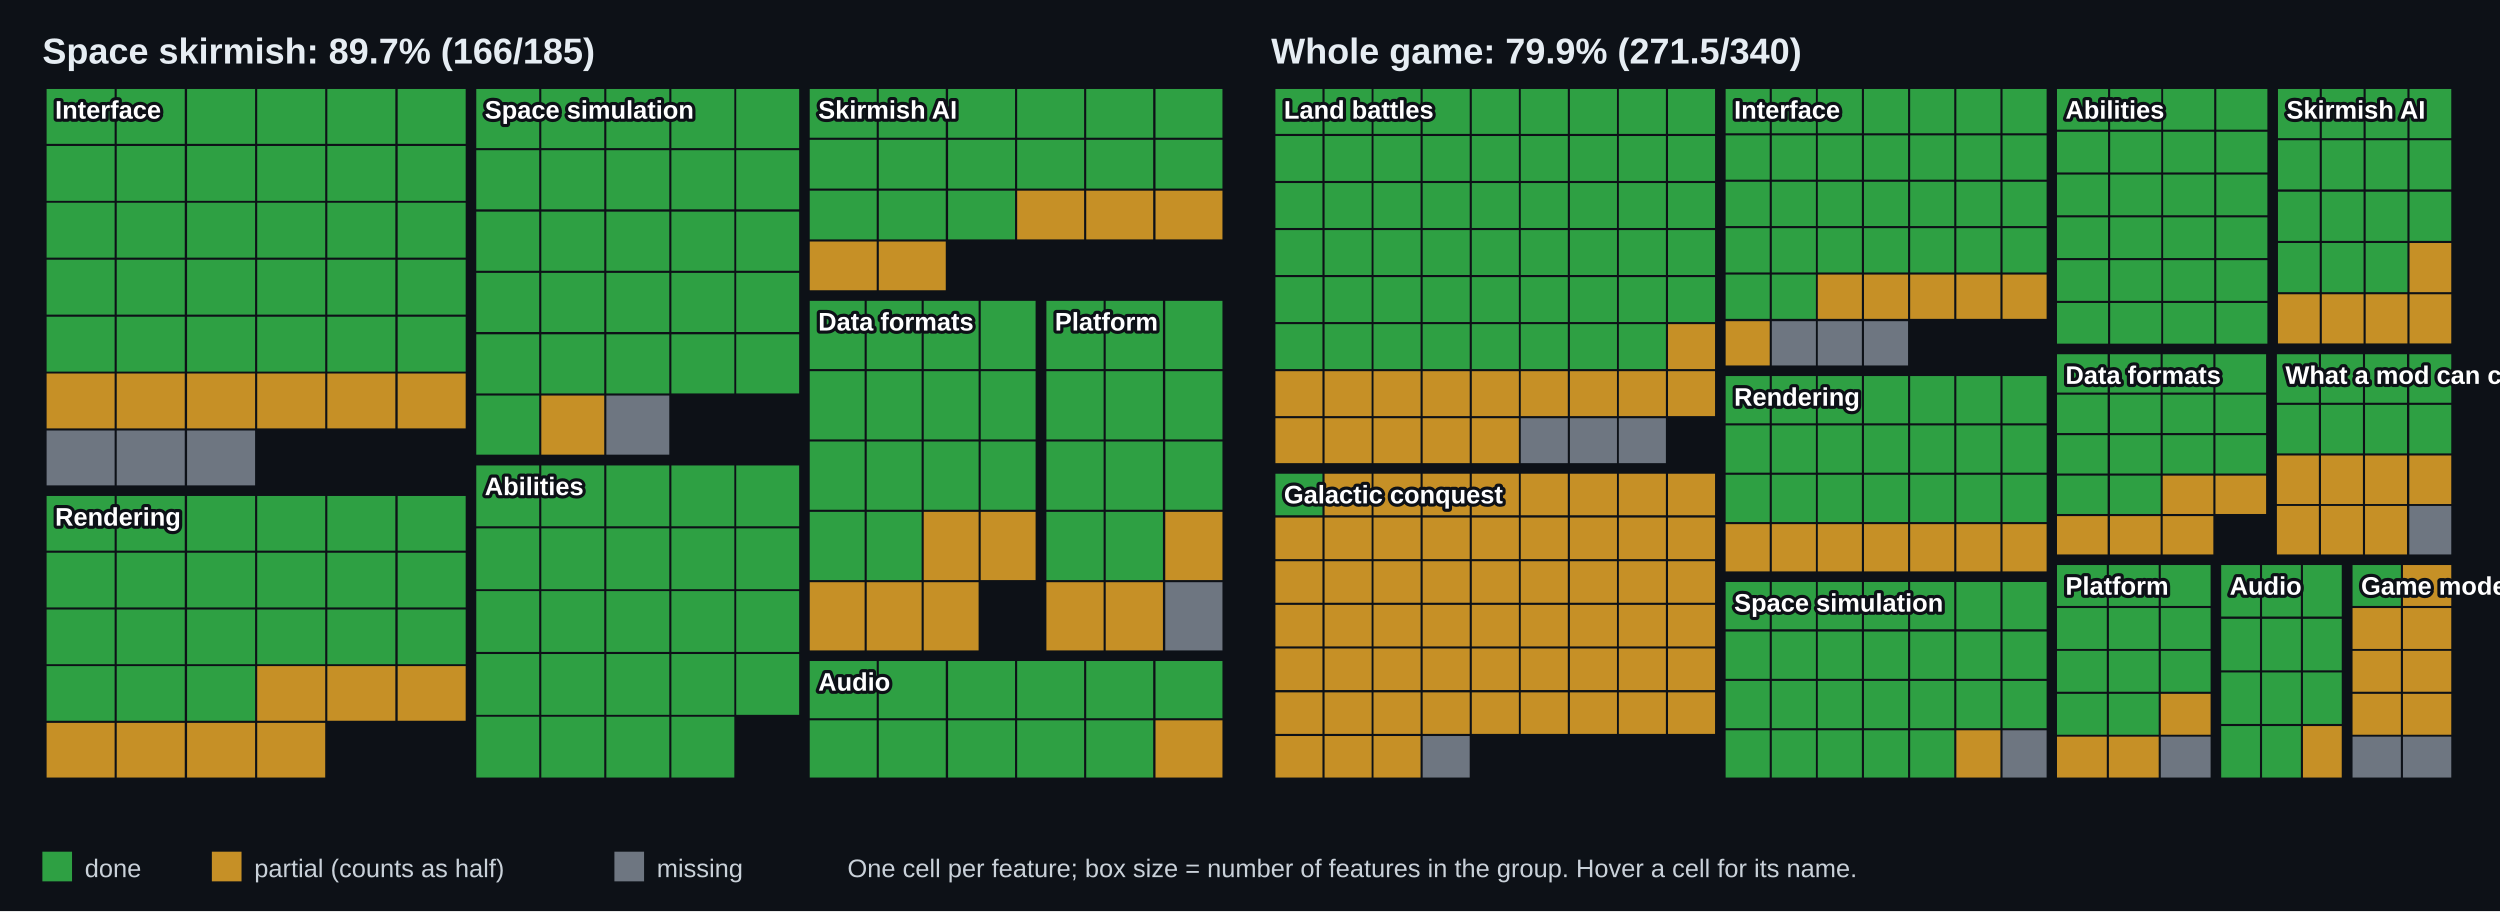
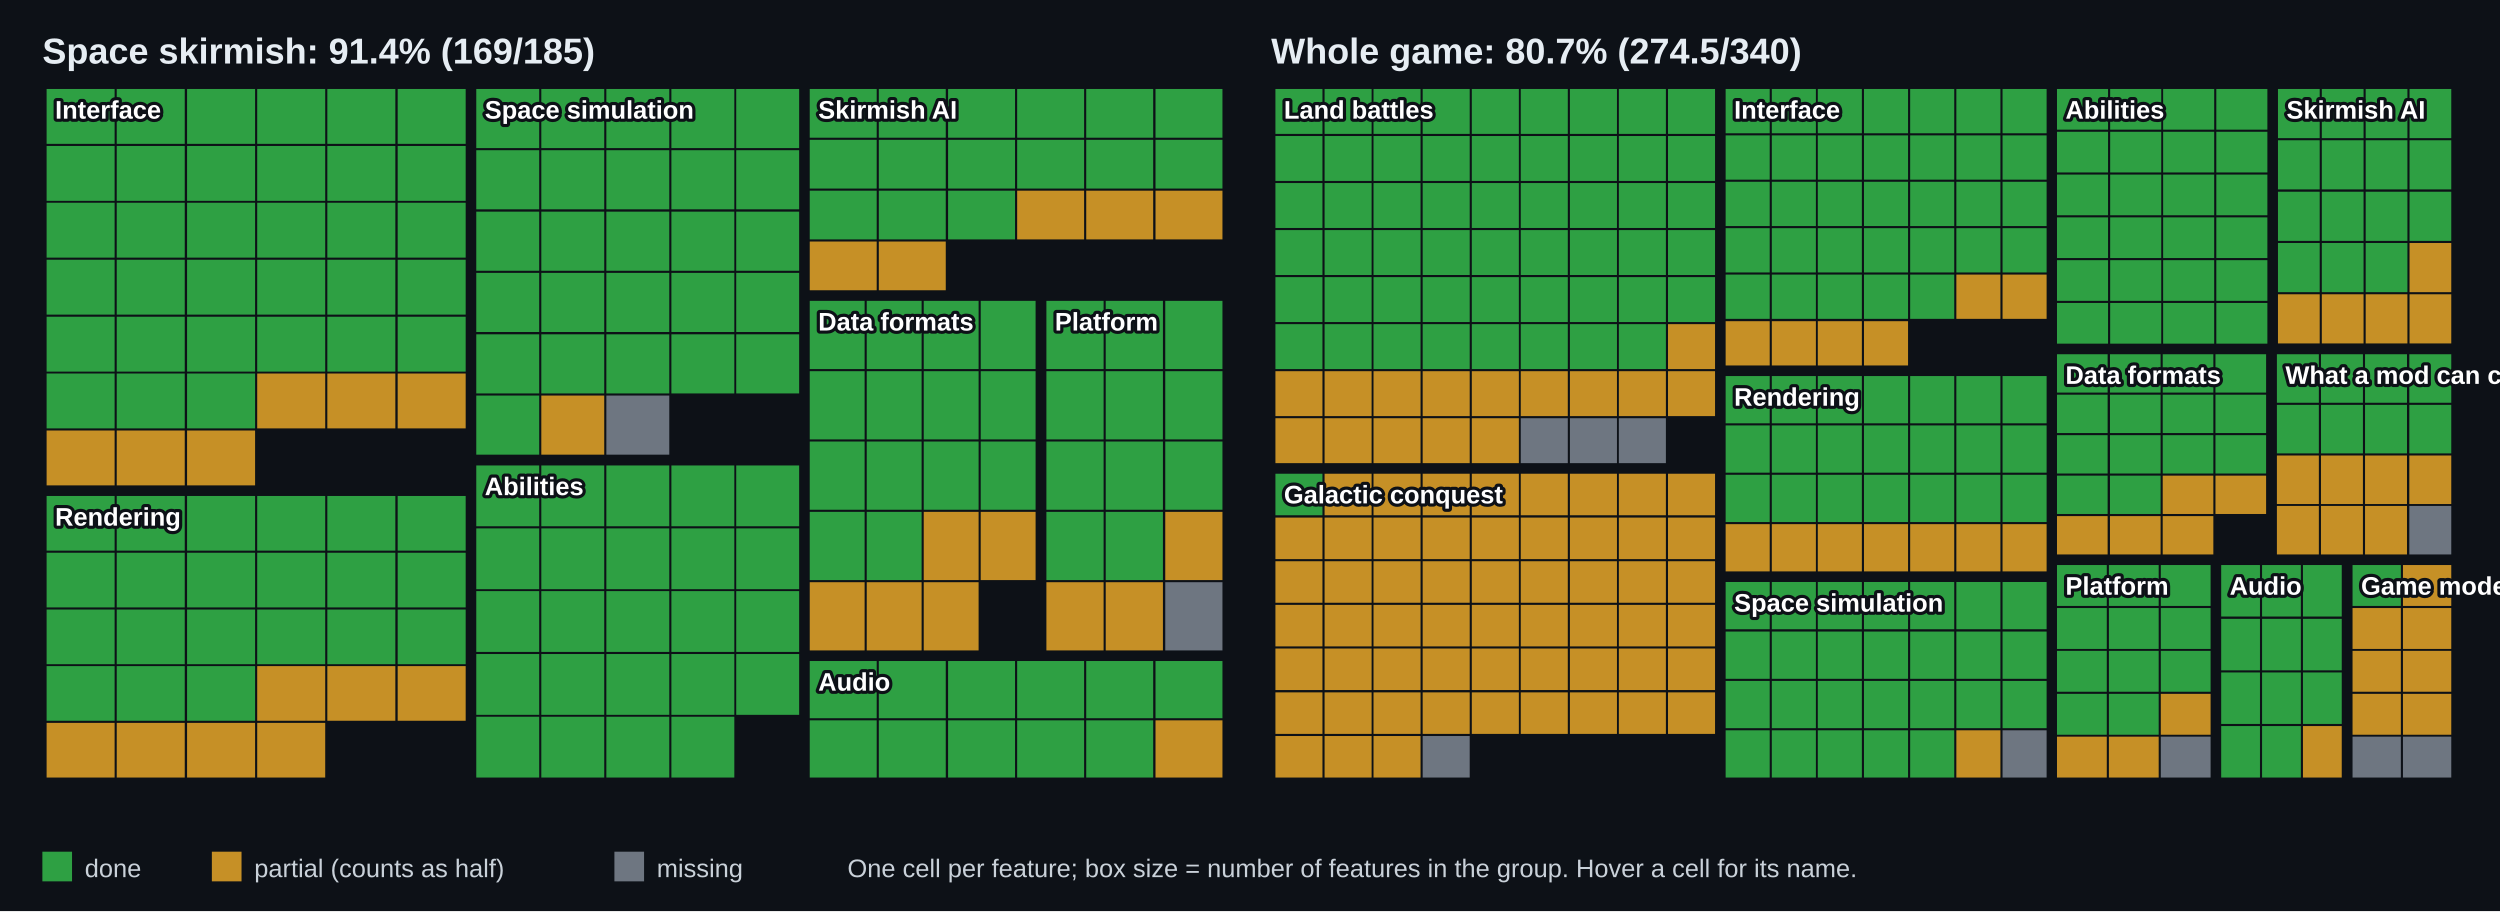
<svg xmlns="http://www.w3.org/2000/svg" viewBox="0 0 1180 430" width="1180" height="430" font-family="Segoe UI, Arial, sans-serif">
  <style>.title{font-size:17px;font-weight:700;fill:#e6edf3}.lab{font-size:12px;font-weight:700;fill:#fff}.lab.bg{stroke:#0d1117;stroke-width:3px;stroke-linejoin:round}.key{font-size:12px;fill:#c9d1d9}</style>
  <rect width="1180" height="430" fill="#0d1117" />
-   <text x="20" y="30" class="title">Space skirmish: 89.7% (166/185)</text>
+   <text x="20" y="30" class="title">Space skirmish: 91.4% (169/185)</text>
  <rect x="20" y="40" width="560" height="330" fill="#0d1117" />
  <rect x="22.0" y="42.0" width="32.1" height="25.9" fill="#2ea043" />
  <rect x="55.1" y="42.0" width="32.1" height="25.9" fill="#2ea043" />
  <rect x="88.3" y="42.0" width="32.1" height="25.9" fill="#2ea043" />
  <rect x="121.4" y="42.0" width="32.1" height="25.9" fill="#2ea043" />
  <rect x="154.5" y="42.0" width="32.1" height="25.9" fill="#2ea043" />
  <rect x="187.7" y="42.0" width="32.1" height="25.9" fill="#2ea043" />
  <rect x="22.0" y="68.9" width="32.1" height="25.9" fill="#2ea043" />
  <rect x="55.1" y="68.9" width="32.1" height="25.9" fill="#2ea043" />
  <rect x="88.3" y="68.9" width="32.1" height="25.9" fill="#2ea043" />
  <rect x="121.4" y="68.9" width="32.1" height="25.9" fill="#2ea043" />
  <rect x="154.5" y="68.9" width="32.1" height="25.9" fill="#2ea043" />
  <rect x="187.7" y="68.9" width="32.1" height="25.9" fill="#2ea043" />
  <rect x="22.0" y="95.7" width="32.1" height="25.9" fill="#2ea043" />
  <rect x="55.1" y="95.7" width="32.1" height="25.9" fill="#2ea043" />
  <rect x="88.3" y="95.7" width="32.1" height="25.9" fill="#2ea043" />
  <rect x="121.4" y="95.7" width="32.1" height="25.9" fill="#2ea043" />
  <rect x="154.5" y="95.7" width="32.1" height="25.9" fill="#2ea043" />
  <rect x="187.7" y="95.7" width="32.1" height="25.9" fill="#2ea043" />
  <rect x="22.0" y="122.6" width="32.1" height="25.9" fill="#2ea043" />
  <rect x="55.1" y="122.6" width="32.1" height="25.9" fill="#2ea043" />
  <rect x="88.3" y="122.6" width="32.1" height="25.9" fill="#2ea043" />
  <rect x="121.4" y="122.6" width="32.1" height="25.9" fill="#2ea043" />
  <rect x="154.5" y="122.6" width="32.1" height="25.9" fill="#2ea043" />
  <rect x="187.7" y="122.6" width="32.1" height="25.9" fill="#2ea043" />
  <rect x="22.0" y="149.5" width="32.1" height="25.9" fill="#2ea043" />
  <rect x="55.1" y="149.5" width="32.1" height="25.9" fill="#2ea043" />
  <rect x="88.3" y="149.5" width="32.1" height="25.9" fill="#2ea043" />
  <rect x="121.4" y="149.5" width="32.1" height="25.9" fill="#2ea043" />
  <rect x="154.5" y="149.5" width="32.1" height="25.9" fill="#2ea043" />
  <rect x="187.7" y="149.5" width="32.1" height="25.9" fill="#2ea043" />
-   <rect x="22.0" y="176.3" width="32.1" height="25.9" fill="#c69026" />
-   <rect x="55.1" y="176.3" width="32.1" height="25.9" fill="#c69026" />
-   <rect x="88.3" y="176.3" width="32.1" height="25.9" fill="#c69026" />
+   <rect x="22.0" y="176.3" width="32.1" height="25.9" fill="#2ea043" />
+   <rect x="55.1" y="176.3" width="32.1" height="25.9" fill="#2ea043" />
+   <rect x="88.3" y="176.3" width="32.1" height="25.9" fill="#2ea043" />
  <rect x="121.4" y="176.3" width="32.1" height="25.9" fill="#c69026" />
  <rect x="154.5" y="176.3" width="32.1" height="25.9" fill="#c69026" />
  <rect x="187.7" y="176.3" width="32.1" height="25.9" fill="#c69026" />
-   <rect x="22.0" y="203.2" width="32.1" height="25.9" fill="#6e7681" />
-   <rect x="55.1" y="203.2" width="32.1" height="25.9" fill="#6e7681" />
-   <rect x="88.3" y="203.2" width="32.1" height="25.9" fill="#6e7681" />
+   <rect x="22.0" y="203.2" width="32.1" height="25.9" fill="#c69026" />
+   <rect x="55.1" y="203.2" width="32.1" height="25.9" fill="#c69026" />
+   <rect x="88.3" y="203.2" width="32.1" height="25.9" fill="#c69026" />
  <rect x="20.0" y="40.0" width="202.8" height="192.1" fill="none" stroke="#0d1117" stroke-width="3" />
  <text x="26.0" y="56.0" class="lab bg">Interface</text>
  <text x="26.0" y="56.0" class="lab">Interface</text>
  <rect x="22.0" y="234.1" width="32.1" height="25.8" fill="#2ea043" />
  <rect x="55.1" y="234.1" width="32.1" height="25.8" fill="#2ea043" />
  <rect x="88.3" y="234.1" width="32.1" height="25.8" fill="#2ea043" />
  <rect x="121.4" y="234.1" width="32.1" height="25.8" fill="#2ea043" />
  <rect x="154.5" y="234.1" width="32.1" height="25.8" fill="#2ea043" />
  <rect x="187.7" y="234.1" width="32.1" height="25.8" fill="#2ea043" />
  <rect x="22.0" y="260.9" width="32.1" height="25.8" fill="#2ea043" />
  <rect x="55.1" y="260.9" width="32.1" height="25.8" fill="#2ea043" />
  <rect x="88.3" y="260.9" width="32.1" height="25.8" fill="#2ea043" />
  <rect x="121.4" y="260.9" width="32.1" height="25.8" fill="#2ea043" />
  <rect x="154.5" y="260.9" width="32.1" height="25.8" fill="#2ea043" />
  <rect x="187.7" y="260.9" width="32.1" height="25.8" fill="#2ea043" />
  <rect x="22.0" y="287.7" width="32.1" height="25.8" fill="#2ea043" />
  <rect x="55.1" y="287.7" width="32.1" height="25.8" fill="#2ea043" />
  <rect x="88.3" y="287.7" width="32.1" height="25.8" fill="#2ea043" />
  <rect x="121.4" y="287.7" width="32.1" height="25.8" fill="#2ea043" />
  <rect x="154.5" y="287.7" width="32.1" height="25.8" fill="#2ea043" />
  <rect x="187.7" y="287.7" width="32.1" height="25.8" fill="#2ea043" />
  <rect x="22.0" y="314.4" width="32.1" height="25.8" fill="#2ea043" />
  <rect x="55.1" y="314.4" width="32.1" height="25.8" fill="#2ea043" />
  <rect x="88.3" y="314.4" width="32.1" height="25.8" fill="#2ea043" />
  <rect x="121.4" y="314.4" width="32.1" height="25.8" fill="#c69026" />
  <rect x="154.5" y="314.4" width="32.1" height="25.8" fill="#c69026" />
  <rect x="187.7" y="314.4" width="32.1" height="25.8" fill="#c69026" />
  <rect x="22.0" y="341.2" width="32.1" height="25.8" fill="#c69026" />
  <rect x="55.1" y="341.2" width="32.1" height="25.8" fill="#c69026" />
  <rect x="88.3" y="341.2" width="32.1" height="25.8" fill="#c69026" />
  <rect x="121.4" y="341.2" width="32.1" height="25.8" fill="#c69026" />
  <rect x="20.0" y="232.1" width="202.8" height="137.9" fill="none" stroke="#0d1117" stroke-width="3" />
  <text x="26.0" y="248.1" class="lab bg">Rendering</text>
  <text x="26.0" y="248.1" class="lab">Rendering</text>
  <rect x="224.8" y="42.0" width="29.7" height="27.9" fill="#2ea043" />
  <rect x="255.5" y="42.0" width="29.7" height="27.9" fill="#2ea043" />
  <rect x="286.2" y="42.0" width="29.7" height="27.9" fill="#2ea043" />
  <rect x="316.9" y="42.0" width="29.7" height="27.9" fill="#2ea043" />
  <rect x="347.5" y="42.0" width="29.7" height="27.9" fill="#2ea043" />
  <rect x="224.8" y="70.9" width="29.7" height="27.9" fill="#2ea043" />
  <rect x="255.5" y="70.9" width="29.7" height="27.9" fill="#2ea043" />
  <rect x="286.2" y="70.9" width="29.7" height="27.9" fill="#2ea043" />
  <rect x="316.9" y="70.9" width="29.7" height="27.9" fill="#2ea043" />
  <rect x="347.5" y="70.9" width="29.7" height="27.9" fill="#2ea043" />
  <rect x="224.8" y="99.9" width="29.7" height="27.9" fill="#2ea043" />
  <rect x="255.5" y="99.9" width="29.7" height="27.9" fill="#2ea043" />
  <rect x="286.2" y="99.9" width="29.7" height="27.9" fill="#2ea043" />
  <rect x="316.9" y="99.9" width="29.7" height="27.9" fill="#2ea043" />
  <rect x="347.5" y="99.9" width="29.7" height="27.9" fill="#2ea043" />
  <rect x="224.8" y="128.8" width="29.7" height="27.9" fill="#2ea043" />
  <rect x="255.5" y="128.8" width="29.7" height="27.9" fill="#2ea043" />
  <rect x="286.2" y="128.8" width="29.7" height="27.9" fill="#2ea043" />
  <rect x="316.9" y="128.8" width="29.7" height="27.9" fill="#2ea043" />
  <rect x="347.5" y="128.8" width="29.7" height="27.9" fill="#2ea043" />
  <rect x="224.8" y="157.8" width="29.7" height="27.9" fill="#2ea043" />
  <rect x="255.5" y="157.8" width="29.7" height="27.9" fill="#2ea043" />
  <rect x="286.2" y="157.8" width="29.7" height="27.9" fill="#2ea043" />
  <rect x="316.9" y="157.8" width="29.7" height="27.9" fill="#2ea043" />
  <rect x="347.5" y="157.8" width="29.7" height="27.9" fill="#2ea043" />
  <rect x="224.8" y="186.7" width="29.7" height="27.9" fill="#2ea043" />
  <rect x="255.5" y="186.7" width="29.7" height="27.9" fill="#c69026" />
  <rect x="286.2" y="186.7" width="29.7" height="27.9" fill="#6e7681" />
  <rect x="222.8" y="40.0" width="157.4" height="177.7" fill="none" stroke="#0d1117" stroke-width="3" />
  <text x="228.8" y="56.0" class="lab bg">Space simulation</text>
  <text x="228.8" y="56.0" class="lab">Space simulation</text>
  <rect x="224.8" y="219.7" width="29.7" height="28.7" fill="#2ea043" />
  <rect x="255.5" y="219.7" width="29.7" height="28.7" fill="#2ea043" />
  <rect x="286.2" y="219.7" width="29.7" height="28.7" fill="#2ea043" />
  <rect x="316.9" y="219.7" width="29.7" height="28.7" fill="#2ea043" />
  <rect x="347.5" y="219.7" width="29.7" height="28.7" fill="#2ea043" />
  <rect x="224.8" y="249.4" width="29.7" height="28.7" fill="#2ea043" />
  <rect x="255.5" y="249.4" width="29.7" height="28.7" fill="#2ea043" />
  <rect x="286.2" y="249.4" width="29.7" height="28.7" fill="#2ea043" />
  <rect x="316.9" y="249.4" width="29.7" height="28.7" fill="#2ea043" />
  <rect x="347.5" y="249.4" width="29.7" height="28.7" fill="#2ea043" />
  <rect x="224.8" y="279.0" width="29.7" height="28.7" fill="#2ea043" />
  <rect x="255.5" y="279.0" width="29.7" height="28.7" fill="#2ea043" />
  <rect x="286.2" y="279.0" width="29.7" height="28.7" fill="#2ea043" />
  <rect x="316.9" y="279.0" width="29.7" height="28.7" fill="#2ea043" />
  <rect x="347.5" y="279.0" width="29.7" height="28.7" fill="#2ea043" />
  <rect x="224.8" y="308.7" width="29.7" height="28.7" fill="#2ea043" />
  <rect x="255.5" y="308.7" width="29.7" height="28.7" fill="#2ea043" />
  <rect x="286.2" y="308.7" width="29.7" height="28.7" fill="#2ea043" />
  <rect x="316.9" y="308.7" width="29.7" height="28.7" fill="#2ea043" />
  <rect x="347.5" y="308.7" width="29.7" height="28.7" fill="#2ea043" />
  <rect x="224.8" y="338.3" width="29.7" height="28.7" fill="#2ea043" />
  <rect x="255.5" y="338.3" width="29.7" height="28.7" fill="#2ea043" />
  <rect x="286.2" y="338.3" width="29.7" height="28.7" fill="#2ea043" />
  <rect x="316.9" y="338.3" width="29.7" height="28.7" fill="#2ea043" />
  <rect x="222.8" y="217.7" width="157.4" height="152.3" fill="none" stroke="#0d1117" stroke-width="3" />
  <text x="228.8" y="233.7" class="lab bg">Abilities</text>
  <text x="228.8" y="233.7" class="lab">Abilities</text>
  <rect x="382.2" y="42.0" width="31.6" height="23.0" fill="#2ea043" />
  <rect x="414.8" y="42.0" width="31.6" height="23.0" fill="#2ea043" />
  <rect x="447.5" y="42.0" width="31.6" height="23.0" fill="#2ea043" />
  <rect x="480.1" y="42.0" width="31.6" height="23.0" fill="#2ea043" />
  <rect x="512.7" y="42.0" width="31.6" height="23.0" fill="#2ea043" />
  <rect x="545.4" y="42.0" width="31.6" height="23.0" fill="#2ea043" />
  <rect x="382.2" y="66.0" width="31.6" height="23.0" fill="#2ea043" />
  <rect x="414.8" y="66.0" width="31.6" height="23.0" fill="#2ea043" />
  <rect x="447.5" y="66.0" width="31.6" height="23.0" fill="#2ea043" />
  <rect x="480.1" y="66.0" width="31.6" height="23.0" fill="#2ea043" />
  <rect x="512.7" y="66.0" width="31.6" height="23.0" fill="#2ea043" />
  <rect x="545.4" y="66.0" width="31.6" height="23.0" fill="#2ea043" />
  <rect x="382.2" y="90.0" width="31.6" height="23.0" fill="#2ea043" />
  <rect x="414.8" y="90.0" width="31.6" height="23.0" fill="#2ea043" />
  <rect x="447.5" y="90.0" width="31.6" height="23.0" fill="#2ea043" />
  <rect x="480.1" y="90.0" width="31.6" height="23.0" fill="#c69026" />
  <rect x="512.7" y="90.0" width="31.6" height="23.0" fill="#c69026" />
  <rect x="545.4" y="90.0" width="31.6" height="23.0" fill="#c69026" />
  <rect x="382.2" y="114.0" width="31.6" height="23.0" fill="#c69026" />
  <rect x="414.8" y="114.0" width="31.6" height="23.0" fill="#c69026" />
  <rect x="380.2" y="40.0" width="199.8" height="100.0" fill="none" stroke="#0d1117" stroke-width="3" />
  <text x="386.2" y="56.0" class="lab bg">Skirmish AI</text>
  <text x="386.2" y="56.0" class="lab">Skirmish AI</text>
  <rect x="382.2" y="142.0" width="25.9" height="32.2" fill="#2ea043" />
  <rect x="409.1" y="142.0" width="25.9" height="32.2" fill="#2ea043" />
  <rect x="436.0" y="142.0" width="25.9" height="32.2" fill="#2ea043" />
  <rect x="462.9" y="142.0" width="25.9" height="32.2" fill="#2ea043" />
  <rect x="382.2" y="175.2" width="25.9" height="32.2" fill="#2ea043" />
  <rect x="409.1" y="175.2" width="25.9" height="32.2" fill="#2ea043" />
  <rect x="436.0" y="175.2" width="25.9" height="32.2" fill="#2ea043" />
  <rect x="462.9" y="175.2" width="25.9" height="32.2" fill="#2ea043" />
  <rect x="382.2" y="208.4" width="25.9" height="32.2" fill="#2ea043" />
  <rect x="409.1" y="208.4" width="25.9" height="32.2" fill="#2ea043" />
  <rect x="436.0" y="208.4" width="25.9" height="32.2" fill="#2ea043" />
  <rect x="462.9" y="208.4" width="25.9" height="32.2" fill="#2ea043" />
  <rect x="382.2" y="241.6" width="25.9" height="32.2" fill="#2ea043" />
  <rect x="409.1" y="241.6" width="25.9" height="32.2" fill="#2ea043" />
  <rect x="436.0" y="241.6" width="25.9" height="32.2" fill="#c69026" />
  <rect x="462.9" y="241.6" width="25.9" height="32.2" fill="#c69026" />
  <rect x="382.2" y="274.8" width="25.9" height="32.2" fill="#c69026" />
  <rect x="409.1" y="274.8" width="25.9" height="32.2" fill="#c69026" />
  <rect x="436.0" y="274.8" width="25.9" height="32.2" fill="#c69026" />
  <rect x="380.2" y="140.0" width="111.6" height="170.0" fill="none" stroke="#0d1117" stroke-width="3" />
  <text x="386.2" y="156.0" class="lab bg">Data formats</text>
  <text x="386.2" y="156.0" class="lab">Data formats</text>
  <rect x="493.9" y="142.0" width="27.0" height="32.2" fill="#2ea043" />
  <rect x="521.9" y="142.0" width="27.0" height="32.2" fill="#2ea043" />
  <rect x="550.0" y="142.0" width="27.0" height="32.2" fill="#2ea043" />
  <rect x="493.9" y="175.2" width="27.0" height="32.2" fill="#2ea043" />
  <rect x="521.9" y="175.2" width="27.0" height="32.2" fill="#2ea043" />
  <rect x="550.0" y="175.2" width="27.0" height="32.2" fill="#2ea043" />
  <rect x="493.9" y="208.4" width="27.0" height="32.2" fill="#2ea043" />
  <rect x="521.9" y="208.4" width="27.0" height="32.2" fill="#2ea043" />
  <rect x="550.0" y="208.4" width="27.0" height="32.2" fill="#2ea043" />
  <rect x="493.9" y="241.6" width="27.0" height="32.2" fill="#2ea043" />
  <rect x="521.9" y="241.6" width="27.0" height="32.2" fill="#2ea043" />
  <rect x="550.0" y="241.6" width="27.0" height="32.2" fill="#c69026" />
  <rect x="493.9" y="274.8" width="27.0" height="32.2" fill="#c69026" />
  <rect x="521.9" y="274.8" width="27.0" height="32.2" fill="#c69026" />
  <rect x="550.0" y="274.8" width="27.0" height="32.2" fill="#6e7681" />
  <rect x="491.9" y="140.0" width="88.1" height="170.0" fill="none" stroke="#0d1117" stroke-width="3" />
  <text x="497.9" y="156.0" class="lab bg">Platform</text>
  <text x="497.9" y="156.0" class="lab">Platform</text>
  <rect x="382.2" y="312.0" width="31.6" height="27.0" fill="#2ea043" />
  <rect x="414.8" y="312.0" width="31.6" height="27.0" fill="#2ea043" />
  <rect x="447.5" y="312.0" width="31.6" height="27.0" fill="#2ea043" />
  <rect x="480.1" y="312.0" width="31.6" height="27.0" fill="#2ea043" />
  <rect x="512.7" y="312.0" width="31.6" height="27.0" fill="#2ea043" />
  <rect x="545.4" y="312.0" width="31.6" height="27.0" fill="#2ea043" />
  <rect x="382.2" y="340.0" width="31.6" height="27.0" fill="#2ea043" />
  <rect x="414.8" y="340.0" width="31.6" height="27.0" fill="#2ea043" />
  <rect x="447.5" y="340.0" width="31.6" height="27.0" fill="#2ea043" />
  <rect x="480.1" y="340.0" width="31.6" height="27.0" fill="#2ea043" />
  <rect x="512.7" y="340.0" width="31.6" height="27.0" fill="#2ea043" />
  <rect x="545.4" y="340.0" width="31.6" height="27.0" fill="#c69026" />
  <rect x="380.2" y="310.0" width="199.8" height="60.0" fill="none" stroke="#0d1117" stroke-width="3" />
  <text x="386.2" y="326.0" class="lab bg">Audio</text>
  <text x="386.2" y="326.0" class="lab">Audio</text>
-   <text x="600" y="30" class="title">Whole game: 79.9% (271.5/340)</text>
+   <text x="600" y="30" class="title">Whole game: 80.7% (274.5/340)</text>
  <rect x="600" y="40" width="560" height="330" fill="#0d1117" />
  <rect x="602.0" y="42.0" width="22.2" height="21.2" fill="#2ea043" />
  <rect x="625.2" y="42.0" width="22.2" height="21.2" fill="#2ea043" />
  <rect x="648.3" y="42.0" width="22.2" height="21.2" fill="#2ea043" />
  <rect x="671.5" y="42.0" width="22.2" height="21.2" fill="#2ea043" />
  <rect x="694.7" y="42.0" width="22.2" height="21.2" fill="#2ea043" />
  <rect x="717.8" y="42.0" width="22.2" height="21.2" fill="#2ea043" />
  <rect x="741.0" y="42.0" width="22.2" height="21.2" fill="#2ea043" />
  <rect x="764.1" y="42.0" width="22.2" height="21.2" fill="#2ea043" />
  <rect x="787.3" y="42.0" width="22.2" height="21.2" fill="#2ea043" />
  <rect x="602.0" y="64.2" width="22.2" height="21.2" fill="#2ea043" />
  <rect x="625.2" y="64.2" width="22.2" height="21.2" fill="#2ea043" />
  <rect x="648.3" y="64.2" width="22.2" height="21.2" fill="#2ea043" />
  <rect x="671.5" y="64.2" width="22.2" height="21.2" fill="#2ea043" />
  <rect x="694.7" y="64.2" width="22.2" height="21.2" fill="#2ea043" />
  <rect x="717.8" y="64.2" width="22.2" height="21.2" fill="#2ea043" />
  <rect x="741.0" y="64.2" width="22.2" height="21.2" fill="#2ea043" />
  <rect x="764.1" y="64.2" width="22.2" height="21.2" fill="#2ea043" />
  <rect x="787.3" y="64.2" width="22.2" height="21.2" fill="#2ea043" />
  <rect x="602.0" y="86.4" width="22.2" height="21.2" fill="#2ea043" />
  <rect x="625.2" y="86.4" width="22.2" height="21.2" fill="#2ea043" />
  <rect x="648.3" y="86.4" width="22.2" height="21.2" fill="#2ea043" />
  <rect x="671.5" y="86.4" width="22.2" height="21.2" fill="#2ea043" />
  <rect x="694.7" y="86.4" width="22.2" height="21.2" fill="#2ea043" />
  <rect x="717.8" y="86.4" width="22.2" height="21.2" fill="#2ea043" />
  <rect x="741.0" y="86.4" width="22.2" height="21.2" fill="#2ea043" />
  <rect x="764.1" y="86.4" width="22.2" height="21.2" fill="#2ea043" />
  <rect x="787.3" y="86.4" width="22.2" height="21.2" fill="#2ea043" />
  <rect x="602.0" y="108.6" width="22.2" height="21.2" fill="#2ea043" />
  <rect x="625.2" y="108.6" width="22.2" height="21.2" fill="#2ea043" />
  <rect x="648.3" y="108.6" width="22.2" height="21.2" fill="#2ea043" />
  <rect x="671.5" y="108.6" width="22.2" height="21.2" fill="#2ea043" />
  <rect x="694.7" y="108.6" width="22.2" height="21.2" fill="#2ea043" />
  <rect x="717.8" y="108.6" width="22.2" height="21.2" fill="#2ea043" />
  <rect x="741.0" y="108.6" width="22.2" height="21.2" fill="#2ea043" />
  <rect x="764.1" y="108.6" width="22.2" height="21.2" fill="#2ea043" />
  <rect x="787.3" y="108.6" width="22.2" height="21.2" fill="#2ea043" />
  <rect x="602.0" y="130.8" width="22.2" height="21.2" fill="#2ea043" />
  <rect x="625.2" y="130.8" width="22.2" height="21.2" fill="#2ea043" />
  <rect x="648.3" y="130.8" width="22.2" height="21.2" fill="#2ea043" />
  <rect x="671.5" y="130.8" width="22.2" height="21.2" fill="#2ea043" />
  <rect x="694.7" y="130.8" width="22.2" height="21.2" fill="#2ea043" />
  <rect x="717.8" y="130.8" width="22.2" height="21.2" fill="#2ea043" />
  <rect x="741.0" y="130.8" width="22.2" height="21.2" fill="#2ea043" />
  <rect x="764.1" y="130.8" width="22.2" height="21.2" fill="#2ea043" />
  <rect x="787.3" y="130.8" width="22.2" height="21.2" fill="#2ea043" />
  <rect x="602.0" y="153.0" width="22.2" height="21.2" fill="#2ea043" />
  <rect x="625.2" y="153.0" width="22.2" height="21.2" fill="#2ea043" />
  <rect x="648.3" y="153.0" width="22.2" height="21.2" fill="#2ea043" />
  <rect x="671.5" y="153.0" width="22.2" height="21.2" fill="#2ea043" />
  <rect x="694.7" y="153.0" width="22.2" height="21.2" fill="#2ea043" />
  <rect x="717.8" y="153.0" width="22.2" height="21.2" fill="#2ea043" />
  <rect x="741.0" y="153.0" width="22.2" height="21.2" fill="#2ea043" />
  <rect x="764.1" y="153.0" width="22.2" height="21.2" fill="#2ea043" />
  <rect x="787.3" y="153.0" width="22.2" height="21.2" fill="#c69026" />
  <rect x="602.0" y="175.2" width="22.2" height="21.2" fill="#c69026" />
  <rect x="625.2" y="175.2" width="22.2" height="21.2" fill="#c69026" />
  <rect x="648.3" y="175.2" width="22.2" height="21.2" fill="#c69026" />
  <rect x="671.5" y="175.2" width="22.2" height="21.2" fill="#c69026" />
  <rect x="694.7" y="175.2" width="22.2" height="21.2" fill="#c69026" />
  <rect x="717.8" y="175.2" width="22.2" height="21.2" fill="#c69026" />
  <rect x="741.0" y="175.2" width="22.2" height="21.2" fill="#c69026" />
  <rect x="764.1" y="175.2" width="22.2" height="21.2" fill="#c69026" />
  <rect x="787.3" y="175.2" width="22.2" height="21.2" fill="#c69026" />
  <rect x="602.0" y="197.4" width="22.2" height="21.2" fill="#c69026" />
  <rect x="625.2" y="197.4" width="22.2" height="21.2" fill="#c69026" />
  <rect x="648.3" y="197.4" width="22.2" height="21.2" fill="#c69026" />
  <rect x="671.5" y="197.4" width="22.2" height="21.2" fill="#c69026" />
  <rect x="694.7" y="197.4" width="22.2" height="21.2" fill="#c69026" />
  <rect x="717.8" y="197.4" width="22.2" height="21.2" fill="#6e7681" />
  <rect x="741.0" y="197.4" width="22.2" height="21.2" fill="#6e7681" />
  <rect x="764.1" y="197.4" width="22.2" height="21.2" fill="#6e7681" />
  <rect x="600.0" y="40.0" width="212.5" height="181.6" fill="none" stroke="#0d1117" stroke-width="3" />
  <text x="606.0" y="56.0" class="lab bg">Land battles</text>
  <text x="606.0" y="56.0" class="lab">Land battles</text>
  <rect x="602.0" y="223.6" width="22.2" height="19.6" fill="#2ea043" />
  <rect x="625.2" y="223.6" width="22.2" height="19.6" fill="#c69026" />
  <rect x="648.3" y="223.6" width="22.2" height="19.6" fill="#c69026" />
  <rect x="671.5" y="223.6" width="22.2" height="19.6" fill="#c69026" />
  <rect x="694.7" y="223.6" width="22.2" height="19.6" fill="#c69026" />
  <rect x="717.8" y="223.6" width="22.2" height="19.6" fill="#c69026" />
  <rect x="741.0" y="223.6" width="22.2" height="19.6" fill="#c69026" />
  <rect x="764.1" y="223.6" width="22.2" height="19.6" fill="#c69026" />
  <rect x="787.3" y="223.6" width="22.2" height="19.6" fill="#c69026" />
  <rect x="602.0" y="244.3" width="22.2" height="19.6" fill="#c69026" />
  <rect x="625.2" y="244.3" width="22.2" height="19.6" fill="#c69026" />
  <rect x="648.3" y="244.3" width="22.2" height="19.6" fill="#c69026" />
  <rect x="671.5" y="244.3" width="22.2" height="19.6" fill="#c69026" />
  <rect x="694.7" y="244.3" width="22.2" height="19.6" fill="#c69026" />
  <rect x="717.8" y="244.3" width="22.2" height="19.6" fill="#c69026" />
  <rect x="741.0" y="244.3" width="22.2" height="19.6" fill="#c69026" />
  <rect x="764.1" y="244.3" width="22.2" height="19.6" fill="#c69026" />
  <rect x="787.3" y="244.3" width="22.2" height="19.6" fill="#c69026" />
  <rect x="602.0" y="264.9" width="22.2" height="19.6" fill="#c69026" />
  <rect x="625.2" y="264.9" width="22.2" height="19.6" fill="#c69026" />
  <rect x="648.3" y="264.9" width="22.2" height="19.6" fill="#c69026" />
  <rect x="671.5" y="264.9" width="22.2" height="19.6" fill="#c69026" />
  <rect x="694.7" y="264.9" width="22.2" height="19.6" fill="#c69026" />
  <rect x="717.8" y="264.9" width="22.2" height="19.6" fill="#c69026" />
  <rect x="741.0" y="264.9" width="22.2" height="19.6" fill="#c69026" />
  <rect x="764.1" y="264.9" width="22.2" height="19.6" fill="#c69026" />
  <rect x="787.3" y="264.9" width="22.2" height="19.6" fill="#c69026" />
  <rect x="602.0" y="285.5" width="22.2" height="19.6" fill="#c69026" />
  <rect x="625.2" y="285.5" width="22.2" height="19.6" fill="#c69026" />
  <rect x="648.3" y="285.5" width="22.2" height="19.6" fill="#c69026" />
  <rect x="671.5" y="285.5" width="22.2" height="19.6" fill="#c69026" />
  <rect x="694.7" y="285.5" width="22.2" height="19.6" fill="#c69026" />
  <rect x="717.8" y="285.5" width="22.2" height="19.6" fill="#c69026" />
  <rect x="741.0" y="285.5" width="22.2" height="19.6" fill="#c69026" />
  <rect x="764.1" y="285.5" width="22.2" height="19.6" fill="#c69026" />
  <rect x="787.3" y="285.5" width="22.2" height="19.6" fill="#c69026" />
  <rect x="602.0" y="306.1" width="22.2" height="19.6" fill="#c69026" />
  <rect x="625.2" y="306.1" width="22.2" height="19.6" fill="#c69026" />
  <rect x="648.3" y="306.1" width="22.2" height="19.6" fill="#c69026" />
  <rect x="671.5" y="306.1" width="22.2" height="19.6" fill="#c69026" />
  <rect x="694.7" y="306.1" width="22.2" height="19.6" fill="#c69026" />
  <rect x="717.8" y="306.1" width="22.2" height="19.6" fill="#c69026" />
  <rect x="741.0" y="306.1" width="22.2" height="19.6" fill="#c69026" />
  <rect x="764.1" y="306.1" width="22.2" height="19.6" fill="#c69026" />
  <rect x="787.3" y="306.1" width="22.2" height="19.6" fill="#c69026" />
  <rect x="602.0" y="326.8" width="22.2" height="19.6" fill="#c69026" />
  <rect x="625.2" y="326.8" width="22.2" height="19.6" fill="#c69026" />
  <rect x="648.3" y="326.8" width="22.2" height="19.6" fill="#c69026" />
  <rect x="671.5" y="326.8" width="22.2" height="19.6" fill="#c69026" />
  <rect x="694.7" y="326.8" width="22.2" height="19.6" fill="#c69026" />
  <rect x="717.8" y="326.8" width="22.2" height="19.6" fill="#c69026" />
  <rect x="741.0" y="326.8" width="22.2" height="19.6" fill="#c69026" />
  <rect x="764.1" y="326.8" width="22.2" height="19.6" fill="#c69026" />
  <rect x="787.3" y="326.8" width="22.2" height="19.6" fill="#c69026" />
  <rect x="602.0" y="347.4" width="22.2" height="19.6" fill="#c69026" />
  <rect x="625.2" y="347.4" width="22.2" height="19.6" fill="#c69026" />
  <rect x="648.3" y="347.4" width="22.2" height="19.6" fill="#c69026" />
  <rect x="671.5" y="347.4" width="22.2" height="19.6" fill="#6e7681" />
  <rect x="600.0" y="221.6" width="212.5" height="148.4" fill="none" stroke="#0d1117" stroke-width="3" />
  <text x="606.0" y="237.6" class="lab bg">Galactic conquest</text>
  <text x="606.0" y="237.6" class="lab">Galactic conquest</text>
  <rect x="814.5" y="42.0" width="20.8" height="20.9" fill="#2ea043" />
  <rect x="836.3" y="42.0" width="20.8" height="20.9" fill="#2ea043" />
  <rect x="858.0" y="42.0" width="20.8" height="20.9" fill="#2ea043" />
  <rect x="879.8" y="42.0" width="20.8" height="20.9" fill="#2ea043" />
  <rect x="901.6" y="42.0" width="20.8" height="20.9" fill="#2ea043" />
  <rect x="923.4" y="42.0" width="20.8" height="20.9" fill="#2ea043" />
  <rect x="945.2" y="42.0" width="20.8" height="20.9" fill="#2ea043" />
  <rect x="814.5" y="63.9" width="20.8" height="20.9" fill="#2ea043" />
  <rect x="836.3" y="63.9" width="20.8" height="20.9" fill="#2ea043" />
  <rect x="858.0" y="63.9" width="20.8" height="20.9" fill="#2ea043" />
  <rect x="879.8" y="63.9" width="20.8" height="20.9" fill="#2ea043" />
  <rect x="901.6" y="63.9" width="20.8" height="20.9" fill="#2ea043" />
  <rect x="923.4" y="63.9" width="20.8" height="20.9" fill="#2ea043" />
  <rect x="945.2" y="63.9" width="20.8" height="20.9" fill="#2ea043" />
  <rect x="814.5" y="85.8" width="20.8" height="20.9" fill="#2ea043" />
  <rect x="836.3" y="85.8" width="20.8" height="20.9" fill="#2ea043" />
  <rect x="858.0" y="85.8" width="20.8" height="20.9" fill="#2ea043" />
  <rect x="879.8" y="85.8" width="20.8" height="20.9" fill="#2ea043" />
  <rect x="901.6" y="85.8" width="20.8" height="20.9" fill="#2ea043" />
  <rect x="923.4" y="85.8" width="20.8" height="20.9" fill="#2ea043" />
  <rect x="945.2" y="85.8" width="20.8" height="20.9" fill="#2ea043" />
  <rect x="814.5" y="107.7" width="20.8" height="20.9" fill="#2ea043" />
  <rect x="836.3" y="107.7" width="20.8" height="20.9" fill="#2ea043" />
  <rect x="858.0" y="107.7" width="20.8" height="20.9" fill="#2ea043" />
  <rect x="879.8" y="107.7" width="20.8" height="20.9" fill="#2ea043" />
  <rect x="901.6" y="107.7" width="20.8" height="20.9" fill="#2ea043" />
  <rect x="923.4" y="107.7" width="20.8" height="20.9" fill="#2ea043" />
  <rect x="945.2" y="107.7" width="20.8" height="20.9" fill="#2ea043" />
  <rect x="814.5" y="129.6" width="20.8" height="20.9" fill="#2ea043" />
  <rect x="836.3" y="129.6" width="20.8" height="20.9" fill="#2ea043" />
-   <rect x="858.0" y="129.6" width="20.8" height="20.9" fill="#c69026" />
-   <rect x="879.8" y="129.6" width="20.8" height="20.9" fill="#c69026" />
-   <rect x="901.6" y="129.6" width="20.8" height="20.9" fill="#c69026" />
+   <rect x="858.0" y="129.6" width="20.8" height="20.9" fill="#2ea043" />
+   <rect x="879.8" y="129.6" width="20.8" height="20.9" fill="#2ea043" />
+   <rect x="901.6" y="129.6" width="20.8" height="20.9" fill="#2ea043" />
  <rect x="923.4" y="129.6" width="20.8" height="20.9" fill="#c69026" />
  <rect x="945.2" y="129.6" width="20.8" height="20.9" fill="#c69026" />
  <rect x="814.5" y="151.6" width="20.8" height="20.9" fill="#c69026" />
-   <rect x="836.3" y="151.6" width="20.8" height="20.9" fill="#6e7681" />
-   <rect x="858.0" y="151.6" width="20.8" height="20.9" fill="#6e7681" />
-   <rect x="879.8" y="151.6" width="20.8" height="20.9" fill="#6e7681" />
+   <rect x="836.3" y="151.6" width="20.8" height="20.9" fill="#c69026" />
+   <rect x="858.0" y="151.6" width="20.8" height="20.9" fill="#c69026" />
+   <rect x="879.8" y="151.6" width="20.8" height="20.9" fill="#c69026" />
  <rect x="812.5" y="40.0" width="156.5" height="135.5" fill="none" stroke="#0d1117" stroke-width="3" />
  <text x="818.5" y="56.0" class="lab bg">Interface</text>
  <text x="818.5" y="56.0" class="lab">Interface</text>
  <rect x="814.5" y="177.5" width="20.8" height="22.3" fill="#2ea043" />
  <rect x="836.3" y="177.5" width="20.8" height="22.3" fill="#2ea043" />
  <rect x="858.0" y="177.5" width="20.8" height="22.3" fill="#2ea043" />
  <rect x="879.8" y="177.5" width="20.8" height="22.3" fill="#2ea043" />
  <rect x="901.6" y="177.5" width="20.8" height="22.3" fill="#2ea043" />
  <rect x="923.4" y="177.5" width="20.8" height="22.3" fill="#2ea043" />
  <rect x="945.2" y="177.5" width="20.8" height="22.3" fill="#2ea043" />
  <rect x="814.5" y="200.8" width="20.8" height="22.3" fill="#2ea043" />
  <rect x="836.3" y="200.8" width="20.8" height="22.3" fill="#2ea043" />
  <rect x="858.0" y="200.8" width="20.8" height="22.3" fill="#2ea043" />
  <rect x="879.8" y="200.8" width="20.8" height="22.3" fill="#2ea043" />
  <rect x="901.6" y="200.8" width="20.8" height="22.3" fill="#2ea043" />
  <rect x="923.4" y="200.8" width="20.8" height="22.3" fill="#2ea043" />
  <rect x="945.2" y="200.8" width="20.8" height="22.3" fill="#2ea043" />
  <rect x="814.5" y="224.1" width="20.8" height="22.3" fill="#2ea043" />
  <rect x="836.3" y="224.1" width="20.8" height="22.3" fill="#2ea043" />
  <rect x="858.0" y="224.1" width="20.8" height="22.3" fill="#2ea043" />
  <rect x="879.8" y="224.1" width="20.8" height="22.3" fill="#2ea043" />
  <rect x="901.6" y="224.1" width="20.8" height="22.3" fill="#2ea043" />
  <rect x="923.4" y="224.1" width="20.8" height="22.3" fill="#2ea043" />
  <rect x="945.2" y="224.1" width="20.8" height="22.3" fill="#2ea043" />
  <rect x="814.5" y="247.4" width="20.8" height="22.3" fill="#c69026" />
  <rect x="836.3" y="247.4" width="20.8" height="22.3" fill="#c69026" />
  <rect x="858.0" y="247.4" width="20.8" height="22.3" fill="#c69026" />
  <rect x="879.8" y="247.4" width="20.8" height="22.3" fill="#c69026" />
  <rect x="901.6" y="247.4" width="20.8" height="22.3" fill="#c69026" />
  <rect x="923.4" y="247.4" width="20.8" height="22.3" fill="#c69026" />
  <rect x="945.2" y="247.4" width="20.8" height="22.3" fill="#c69026" />
  <rect x="812.5" y="175.5" width="156.5" height="97.3" fill="none" stroke="#0d1117" stroke-width="3" />
  <text x="818.5" y="191.5" class="lab bg">Rendering</text>
  <text x="818.5" y="191.5" class="lab">Rendering</text>
  <rect x="814.5" y="274.7" width="20.8" height="22.3" fill="#2ea043" />
  <rect x="836.3" y="274.7" width="20.8" height="22.3" fill="#2ea043" />
  <rect x="858.0" y="274.7" width="20.8" height="22.3" fill="#2ea043" />
  <rect x="879.8" y="274.7" width="20.8" height="22.3" fill="#2ea043" />
  <rect x="901.6" y="274.7" width="20.8" height="22.3" fill="#2ea043" />
  <rect x="923.4" y="274.7" width="20.8" height="22.3" fill="#2ea043" />
  <rect x="945.2" y="274.7" width="20.8" height="22.3" fill="#2ea043" />
  <rect x="814.5" y="298.1" width="20.8" height="22.3" fill="#2ea043" />
  <rect x="836.3" y="298.1" width="20.8" height="22.3" fill="#2ea043" />
  <rect x="858.0" y="298.1" width="20.8" height="22.3" fill="#2ea043" />
  <rect x="879.8" y="298.1" width="20.8" height="22.3" fill="#2ea043" />
  <rect x="901.6" y="298.1" width="20.8" height="22.3" fill="#2ea043" />
  <rect x="923.4" y="298.1" width="20.8" height="22.3" fill="#2ea043" />
  <rect x="945.2" y="298.1" width="20.8" height="22.3" fill="#2ea043" />
  <rect x="814.5" y="321.4" width="20.8" height="22.3" fill="#2ea043" />
  <rect x="836.3" y="321.4" width="20.8" height="22.3" fill="#2ea043" />
  <rect x="858.0" y="321.4" width="20.8" height="22.3" fill="#2ea043" />
  <rect x="879.8" y="321.4" width="20.8" height="22.3" fill="#2ea043" />
  <rect x="901.6" y="321.4" width="20.8" height="22.3" fill="#2ea043" />
  <rect x="923.4" y="321.4" width="20.8" height="22.3" fill="#2ea043" />
  <rect x="945.2" y="321.4" width="20.8" height="22.3" fill="#2ea043" />
  <rect x="814.5" y="344.7" width="20.8" height="22.3" fill="#2ea043" />
  <rect x="836.3" y="344.7" width="20.8" height="22.3" fill="#2ea043" />
  <rect x="858.0" y="344.7" width="20.8" height="22.3" fill="#2ea043" />
  <rect x="879.8" y="344.7" width="20.8" height="22.3" fill="#2ea043" />
  <rect x="901.6" y="344.7" width="20.8" height="22.3" fill="#2ea043" />
  <rect x="923.4" y="344.7" width="20.8" height="22.3" fill="#c69026" />
  <rect x="945.2" y="344.7" width="20.8" height="22.3" fill="#6e7681" />
  <rect x="812.5" y="272.7" width="156.5" height="97.3" fill="none" stroke="#0d1117" stroke-width="3" />
  <text x="818.5" y="288.7" class="lab bg">Space simulation</text>
  <text x="818.5" y="288.7" class="lab">Space simulation</text>
  <rect x="970.9" y="42.0" width="24.1" height="19.2" fill="#2ea043" />
  <rect x="996.0" y="42.0" width="24.1" height="19.2" fill="#2ea043" />
  <rect x="1021.0" y="42.0" width="24.1" height="19.2" fill="#2ea043" />
  <rect x="1046.1" y="42.0" width="24.1" height="19.2" fill="#2ea043" />
  <rect x="970.9" y="62.2" width="24.1" height="19.2" fill="#2ea043" />
  <rect x="996.0" y="62.2" width="24.1" height="19.2" fill="#2ea043" />
  <rect x="1021.0" y="62.2" width="24.1" height="19.2" fill="#2ea043" />
  <rect x="1046.1" y="62.2" width="24.1" height="19.2" fill="#2ea043" />
  <rect x="970.9" y="82.4" width="24.1" height="19.2" fill="#2ea043" />
  <rect x="996.0" y="82.4" width="24.1" height="19.2" fill="#2ea043" />
  <rect x="1021.0" y="82.4" width="24.1" height="19.2" fill="#2ea043" />
  <rect x="1046.1" y="82.4" width="24.1" height="19.2" fill="#2ea043" />
  <rect x="970.9" y="102.6" width="24.1" height="19.2" fill="#2ea043" />
  <rect x="996.0" y="102.6" width="24.1" height="19.2" fill="#2ea043" />
  <rect x="1021.0" y="102.6" width="24.1" height="19.2" fill="#2ea043" />
  <rect x="1046.1" y="102.6" width="24.1" height="19.2" fill="#2ea043" />
  <rect x="970.9" y="122.8" width="24.1" height="19.2" fill="#2ea043" />
  <rect x="996.0" y="122.8" width="24.1" height="19.2" fill="#2ea043" />
  <rect x="1021.0" y="122.8" width="24.1" height="19.2" fill="#2ea043" />
  <rect x="1046.1" y="122.8" width="24.1" height="19.2" fill="#2ea043" />
  <rect x="970.9" y="143.0" width="24.1" height="19.2" fill="#2ea043" />
  <rect x="996.0" y="143.0" width="24.1" height="19.2" fill="#2ea043" />
  <rect x="1021.0" y="143.0" width="24.1" height="19.2" fill="#2ea043" />
  <rect x="1046.1" y="143.0" width="24.1" height="19.2" fill="#2ea043" />
  <rect x="968.9" y="40.0" width="104.2" height="125.2" fill="none" stroke="#0d1117" stroke-width="3" />
  <text x="974.9" y="56.0" class="lab bg">Abilities</text>
  <text x="974.9" y="56.0" class="lab">Abilities</text>
  <rect x="1075.2" y="42.0" width="19.7" height="23.2" fill="#2ea043" />
  <rect x="1095.9" y="42.0" width="19.7" height="23.2" fill="#2ea043" />
  <rect x="1116.6" y="42.0" width="19.7" height="23.2" fill="#2ea043" />
  <rect x="1137.3" y="42.0" width="19.7" height="23.2" fill="#2ea043" />
  <rect x="1075.2" y="66.2" width="19.7" height="23.2" fill="#2ea043" />
  <rect x="1095.9" y="66.2" width="19.7" height="23.2" fill="#2ea043" />
  <rect x="1116.6" y="66.2" width="19.7" height="23.2" fill="#2ea043" />
  <rect x="1137.3" y="66.2" width="19.7" height="23.2" fill="#2ea043" />
  <rect x="1075.2" y="90.5" width="19.7" height="23.2" fill="#2ea043" />
  <rect x="1095.9" y="90.5" width="19.7" height="23.2" fill="#2ea043" />
  <rect x="1116.6" y="90.5" width="19.7" height="23.2" fill="#2ea043" />
  <rect x="1137.3" y="90.5" width="19.7" height="23.2" fill="#2ea043" />
  <rect x="1075.2" y="114.7" width="19.7" height="23.2" fill="#2ea043" />
  <rect x="1095.9" y="114.7" width="19.7" height="23.2" fill="#2ea043" />
  <rect x="1116.6" y="114.7" width="19.7" height="23.2" fill="#2ea043" />
  <rect x="1137.3" y="114.7" width="19.7" height="23.2" fill="#c69026" />
  <rect x="1075.2" y="138.9" width="19.7" height="23.2" fill="#c69026" />
  <rect x="1095.9" y="138.9" width="19.7" height="23.2" fill="#c69026" />
  <rect x="1116.6" y="138.9" width="19.7" height="23.2" fill="#c69026" />
  <rect x="1137.3" y="138.9" width="19.7" height="23.2" fill="#c69026" />
  <rect x="1073.2" y="40.0" width="86.8" height="125.2" fill="none" stroke="#0d1117" stroke-width="3" />
  <text x="1079.2" y="56.0" class="lab bg">Skirmish AI</text>
  <text x="1079.2" y="56.0" class="lab">Skirmish AI</text>
  <rect x="970.9" y="167.2" width="23.9" height="18.1" fill="#2ea043" />
  <rect x="995.9" y="167.2" width="23.9" height="18.1" fill="#2ea043" />
  <rect x="1020.8" y="167.2" width="23.9" height="18.1" fill="#2ea043" />
  <rect x="1045.7" y="167.2" width="23.9" height="18.1" fill="#2ea043" />
  <rect x="970.9" y="186.3" width="23.9" height="18.1" fill="#2ea043" />
  <rect x="995.9" y="186.3" width="23.9" height="18.1" fill="#2ea043" />
  <rect x="1020.8" y="186.3" width="23.9" height="18.1" fill="#2ea043" />
  <rect x="1045.7" y="186.3" width="23.9" height="18.1" fill="#2ea043" />
  <rect x="970.9" y="205.4" width="23.9" height="18.1" fill="#2ea043" />
  <rect x="995.9" y="205.4" width="23.9" height="18.1" fill="#2ea043" />
  <rect x="1020.8" y="205.4" width="23.9" height="18.1" fill="#2ea043" />
  <rect x="1045.7" y="205.4" width="23.9" height="18.1" fill="#2ea043" />
  <rect x="970.9" y="224.5" width="23.9" height="18.1" fill="#2ea043" />
  <rect x="995.9" y="224.5" width="23.9" height="18.1" fill="#2ea043" />
  <rect x="1020.8" y="224.5" width="23.9" height="18.1" fill="#c69026" />
  <rect x="1045.7" y="224.5" width="23.9" height="18.1" fill="#c69026" />
  <rect x="970.9" y="243.6" width="23.9" height="18.1" fill="#c69026" />
  <rect x="995.9" y="243.6" width="23.9" height="18.1" fill="#c69026" />
  <rect x="1020.8" y="243.6" width="23.9" height="18.1" fill="#c69026" />
  <rect x="968.9" y="165.2" width="103.7" height="99.6" fill="none" stroke="#0d1117" stroke-width="3" />
  <text x="974.9" y="181.2" class="lab bg">Data formats</text>
  <text x="974.9" y="181.2" class="lab">Data formats</text>
  <rect x="1074.7" y="167.2" width="19.8" height="22.9" fill="#2ea043" />
  <rect x="1095.5" y="167.2" width="19.8" height="22.9" fill="#2ea043" />
  <rect x="1116.3" y="167.2" width="19.8" height="22.9" fill="#2ea043" />
  <rect x="1137.2" y="167.2" width="19.8" height="22.9" fill="#2ea043" />
  <rect x="1074.7" y="191.1" width="19.8" height="22.9" fill="#2ea043" />
  <rect x="1095.5" y="191.1" width="19.8" height="22.9" fill="#2ea043" />
  <rect x="1116.3" y="191.1" width="19.8" height="22.9" fill="#2ea043" />
  <rect x="1137.2" y="191.1" width="19.8" height="22.9" fill="#2ea043" />
  <rect x="1074.7" y="215.0" width="19.8" height="22.9" fill="#c69026" />
  <rect x="1095.5" y="215.0" width="19.8" height="22.9" fill="#c69026" />
  <rect x="1116.3" y="215.0" width="19.8" height="22.9" fill="#c69026" />
  <rect x="1137.2" y="215.0" width="19.8" height="22.9" fill="#c69026" />
  <rect x="1074.7" y="238.8" width="19.8" height="22.9" fill="#c69026" />
  <rect x="1095.5" y="238.8" width="19.8" height="22.9" fill="#c69026" />
  <rect x="1116.3" y="238.8" width="19.8" height="22.9" fill="#c69026" />
  <rect x="1137.2" y="238.8" width="19.8" height="22.9" fill="#6e7681" />
  <rect x="1072.7" y="165.2" width="87.3" height="99.6" fill="none" stroke="#0d1117" stroke-width="3" />
  <text x="1078.7" y="181.2" class="lab bg">What a mod can change</text>
  <text x="1078.7" y="181.2" class="lab">What a mod can change</text>
  <rect x="970.9" y="266.7" width="23.5" height="19.3" fill="#2ea043" />
  <rect x="995.4" y="266.7" width="23.5" height="19.3" fill="#2ea043" />
  <rect x="1019.9" y="266.7" width="23.5" height="19.3" fill="#2ea043" />
  <rect x="970.9" y="287.0" width="23.5" height="19.3" fill="#2ea043" />
  <rect x="995.4" y="287.0" width="23.5" height="19.3" fill="#2ea043" />
  <rect x="1019.9" y="287.0" width="23.5" height="19.3" fill="#2ea043" />
  <rect x="970.9" y="307.2" width="23.5" height="19.3" fill="#2ea043" />
  <rect x="995.4" y="307.2" width="23.5" height="19.3" fill="#2ea043" />
  <rect x="1019.9" y="307.2" width="23.5" height="19.3" fill="#2ea043" />
  <rect x="970.9" y="327.5" width="23.5" height="19.3" fill="#2ea043" />
  <rect x="995.4" y="327.5" width="23.5" height="19.3" fill="#2ea043" />
  <rect x="1019.9" y="327.5" width="23.5" height="19.3" fill="#c69026" />
  <rect x="970.9" y="347.7" width="23.5" height="19.3" fill="#c69026" />
  <rect x="995.4" y="347.7" width="23.5" height="19.3" fill="#c69026" />
  <rect x="1019.9" y="347.7" width="23.5" height="19.3" fill="#6e7681" />
  <rect x="968.9" y="264.7" width="77.5" height="105.3" fill="none" stroke="#0d1117" stroke-width="3" />
  <text x="974.9" y="280.7" class="lab bg">Platform</text>
  <text x="974.9" y="280.7" class="lab">Platform</text>
  <rect x="1048.4" y="266.7" width="18.3" height="24.3" fill="#2ea043" />
  <rect x="1067.7" y="266.7" width="18.3" height="24.3" fill="#2ea043" />
  <rect x="1087.0" y="266.7" width="18.3" height="24.3" fill="#2ea043" />
  <rect x="1048.4" y="292.1" width="18.3" height="24.3" fill="#2ea043" />
  <rect x="1067.7" y="292.1" width="18.3" height="24.3" fill="#2ea043" />
  <rect x="1087.0" y="292.1" width="18.3" height="24.3" fill="#2ea043" />
  <rect x="1048.4" y="317.4" width="18.3" height="24.3" fill="#2ea043" />
  <rect x="1067.7" y="317.4" width="18.3" height="24.3" fill="#2ea043" />
  <rect x="1087.0" y="317.4" width="18.3" height="24.3" fill="#2ea043" />
  <rect x="1048.4" y="342.7" width="18.3" height="24.3" fill="#2ea043" />
  <rect x="1067.7" y="342.7" width="18.3" height="24.3" fill="#2ea043" />
  <rect x="1087.0" y="342.7" width="18.3" height="24.3" fill="#c69026" />
  <rect x="1046.4" y="264.7" width="62.0" height="105.3" fill="none" stroke="#0d1117" stroke-width="3" />
  <text x="1052.4" y="280.7" class="lab bg">Audio</text>
  <text x="1052.4" y="280.7" class="lab">Audio</text>
  <rect x="1110.4" y="266.7" width="22.8" height="19.3" fill="#2ea043" />
  <rect x="1134.2" y="266.7" width="22.8" height="19.3" fill="#c69026" />
  <rect x="1110.4" y="287.0" width="22.8" height="19.3" fill="#c69026" />
  <rect x="1134.2" y="287.0" width="22.8" height="19.3" fill="#c69026" />
  <rect x="1110.4" y="307.2" width="22.8" height="19.3" fill="#c69026" />
  <rect x="1134.2" y="307.2" width="22.8" height="19.3" fill="#c69026" />
  <rect x="1110.4" y="327.5" width="22.8" height="19.3" fill="#c69026" />
  <rect x="1134.2" y="327.5" width="22.8" height="19.3" fill="#c69026" />
  <rect x="1110.4" y="347.7" width="22.8" height="19.3" fill="#6e7681" />
  <rect x="1134.2" y="347.7" width="22.8" height="19.3" fill="#6e7681" />
  <rect x="1108.4" y="264.7" width="51.6" height="105.3" fill="none" stroke="#0d1117" stroke-width="3" />
  <text x="1114.4" y="280.7" class="lab bg">Game modes</text>
  <text x="1114.4" y="280.7" class="lab">Game modes</text>
  <g transform="translate(20 402)">
    <rect width="14" height="14" fill="#2ea043" />
    <text x="20" y="12" class="key">done</text>
    <rect x="80" width="14" height="14" fill="#c69026" />
    <text x="100" y="12" class="key">partial (counts as half)</text>
    <rect x="270" width="14" height="14" fill="#6e7681" />
    <text x="290" y="12" class="key">missing</text>
    <text x="380" y="12" class="key">One cell per feature; box size = number of features in the group. Hover a cell for its name.</text>
  </g>
</svg>
